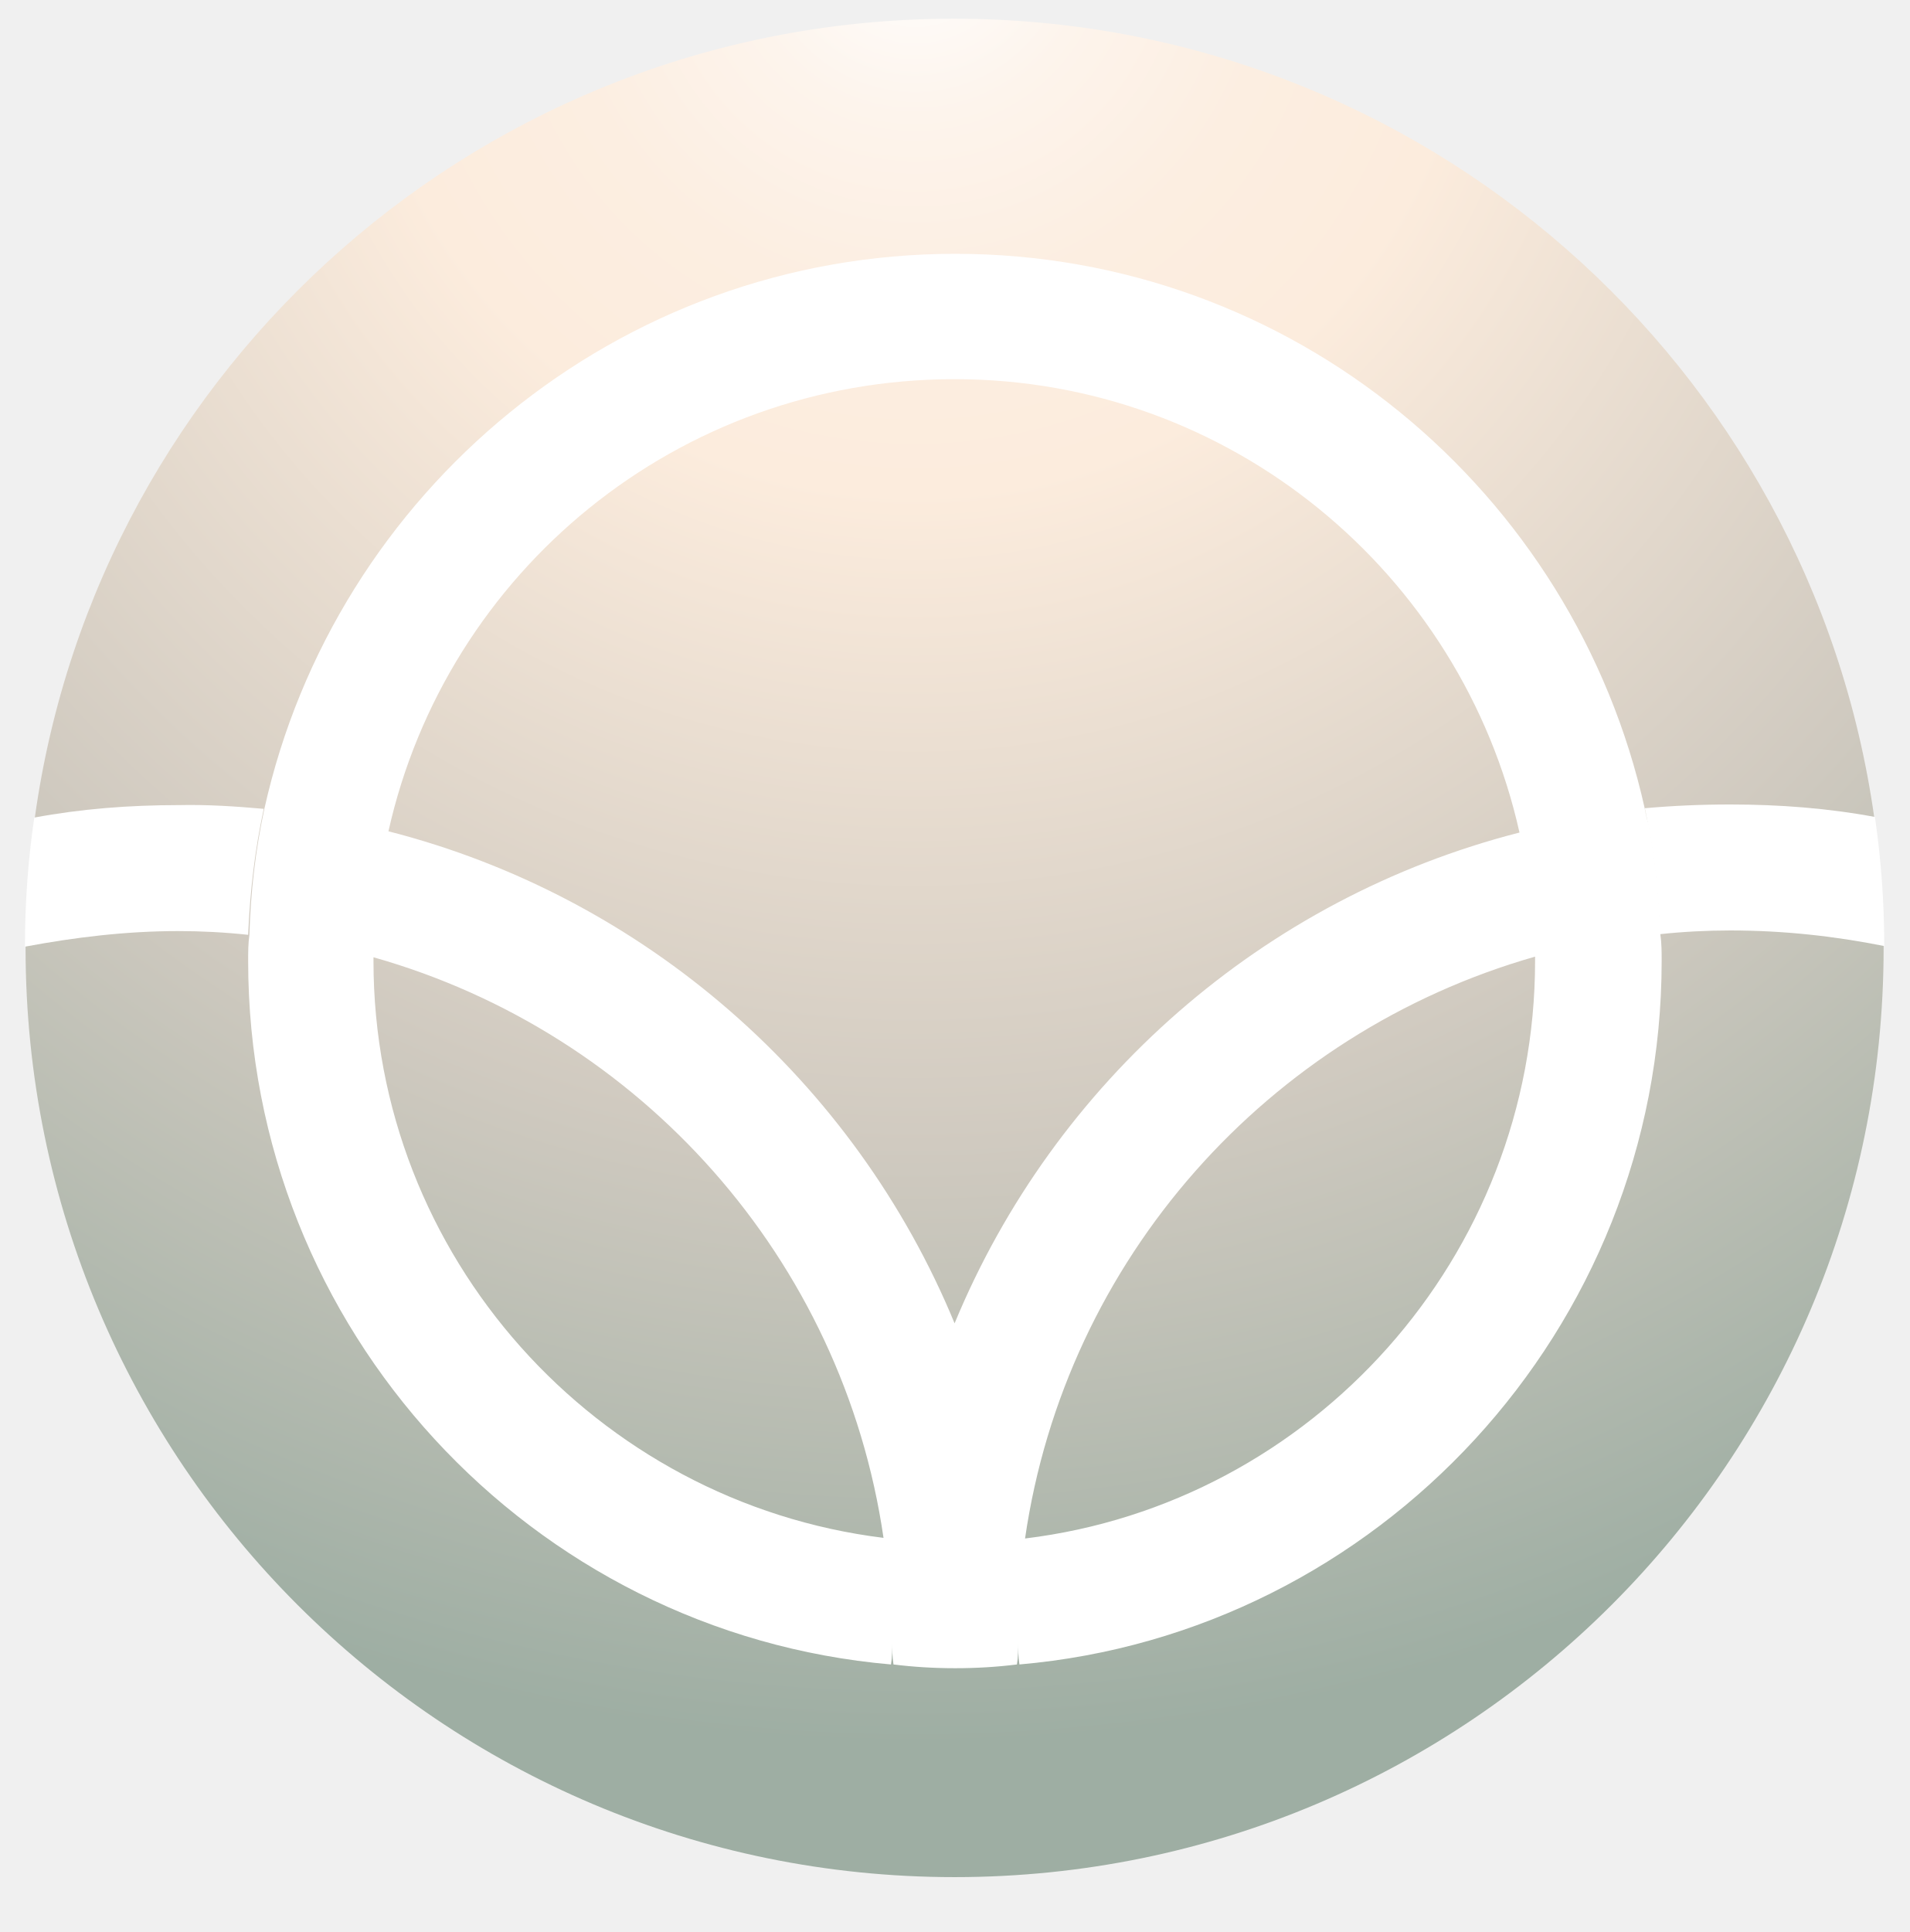
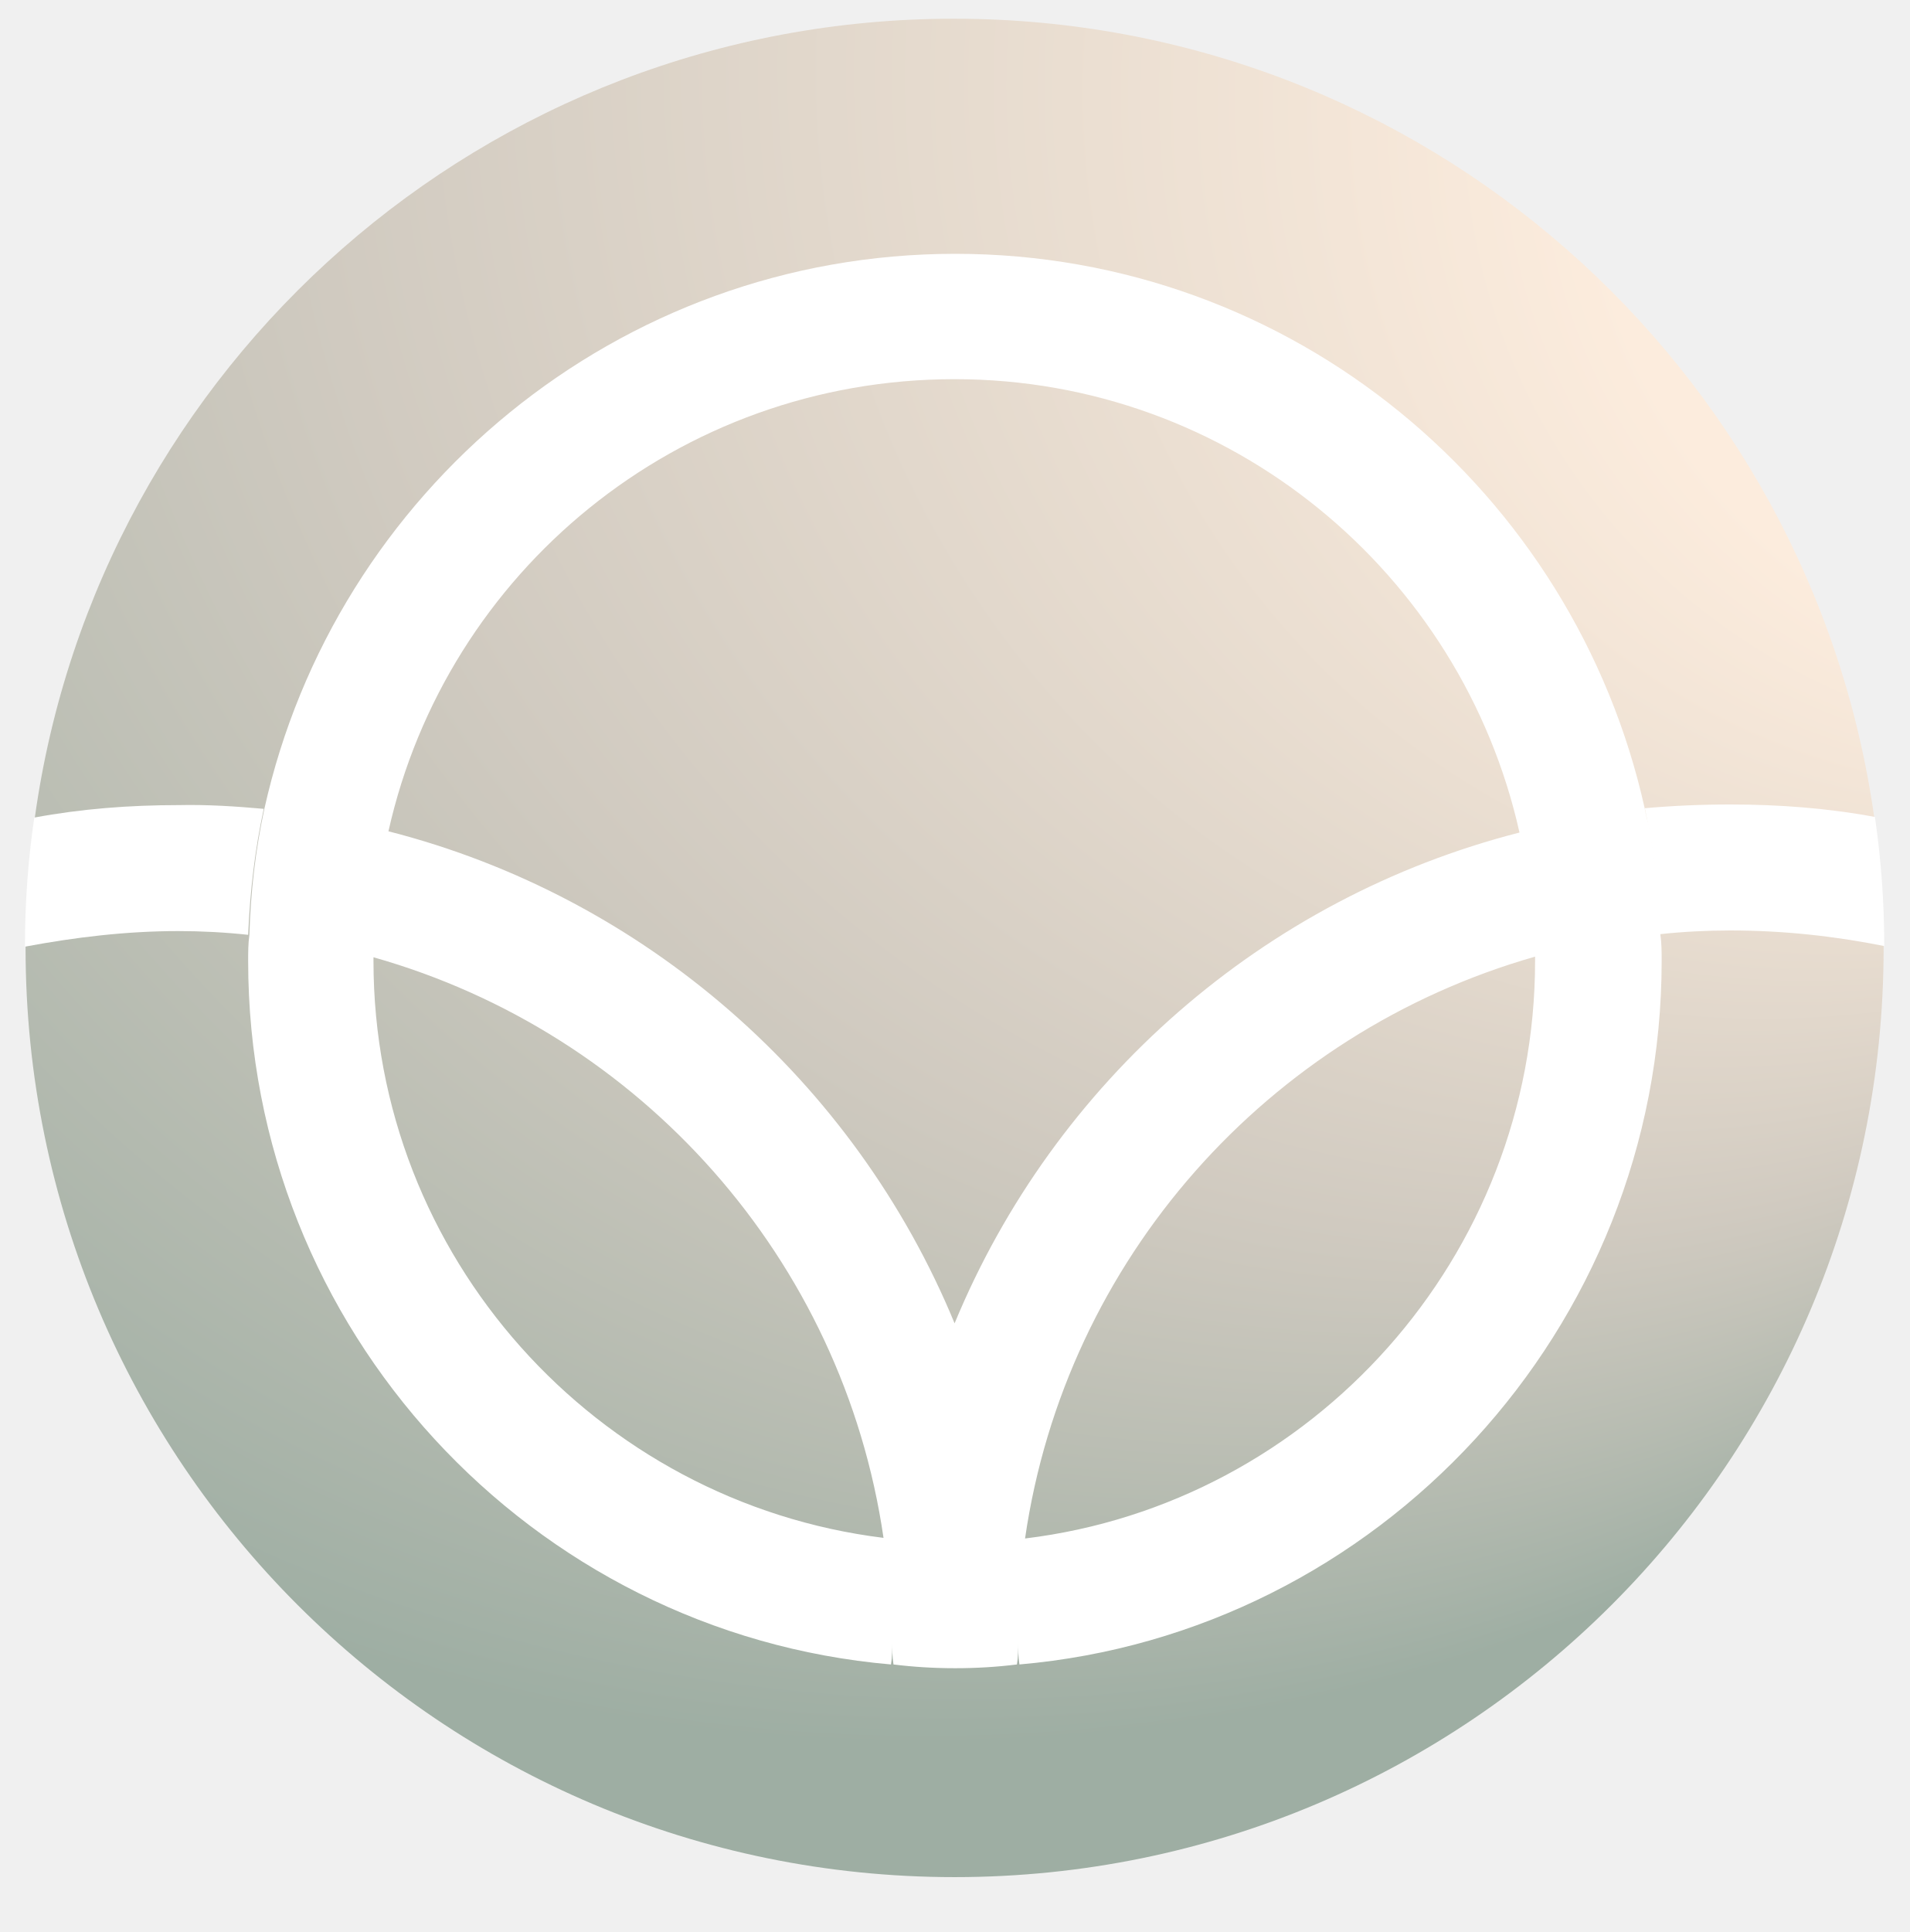
<svg xmlns="http://www.w3.org/2000/svg" version="1.1" id="Layer_1" x="0px" y="0px" viewBox="0 0 306.3 309.8" style="enable-background:new 0 0 306.3 309.8;" xml:space="preserve">
  <style type="text/css">
	.st0{fill:url(#SVGID_1_);}
	.st1{fill:#FFFFFF;}
</style>
-   <radialGradient id="SVGID_1_" cx="146.78" cy="-9.953" r="289.738" gradientUnits="userSpaceOnUse">
+   <radialGradient id="SVGID_1_" cx="146.78" cy="321.953" r="289.738" fx="433.036" fy="277.175" gradientTransform="matrix(1 0 0 -1 0 312)" gradientUnits="userSpaceOnUse">
    <stop offset="0" style="stop-color:#FFFFFF" />
    <stop offset="3.344761e-04" style="stop-color:#FFFFFF" />
    <stop offset="9.847832e-02" style="stop-color:#FDF4EC" />
    <stop offset="0.199" style="stop-color:#FCEEE1" />
    <stop offset="0.307" style="stop-color:#FCECDD" />
    <stop offset="0.668" style="stop-color:#D0CAC0" />
    <stop offset="1" style="stop-color:#9EAEA3" />
  </radialGradient>
-   <path class="st0" d="M302.1,151.8v0.2c0,82.3-66.7,149-149,149c-82.3,0-149-66.7-149-149v-0.3c0-7,0.5-14,1.5-20.7  C15.7,58.7,77.8,3,153,3c75.2,0,137.4,55.7,147.6,128.1C301.6,137.8,302.1,144.8,302.1,151.8z" />
-   <path class="st1" d="M264.3,132.1c-0.2-0.8-0.3-1.6-0.5-2.4h0C263.9,130.5,264.1,131.3,264.3,132.1z" />
+   <path class="st0" d="M302.1,151.8v0.2c0,82.3-66.7,149-149,149s-149-66.7-149-149v-0.3c0-7,0.5-14,1.5-20.7C15.7,58.7,77.8,3,153,3  s137.4,55.7,147.6,128.1C301.6,137.8,302.1,144.8,302.1,151.8z" />
+   <path class="st1" d="M264.3,132.1c-0.2-0.8-0.3-1.6-0.5-2.4l0,0C263.9,130.5,264.1,131.3,264.3,132.1z" />
  <path class="st1" d="M42.3,129.7c-1.4,6.5-2.2,13.1-2.5,20.2c-3.7-0.4-7.5-0.6-11.2-0.6c-8.4,0-16.6,1-24.6,2.5c0-7,0.5-14,1.5-20.7  c7.5-1.4,15.2-2,23.2-2C33.3,129,37.8,129.3,42.3,129.7z" />
  <path class="st1" d="M263.8,129.7L263.8,129.7c0.2,0.8,0.3,1.6,0.5,2.4C264.1,131.3,263.9,130.5,263.8,129.7z" />
  <path class="st1" d="M266.2,149.8c-0.2-6.2-0.8-12-1.9-17.8c-0.2-0.8-0.3-1.6-0.5-2.4c4.5-0.4,9-0.6,13.7-0.6c7.9,0,15.7,0.6,23.2,2  c1,6.8,1.5,13.7,1.5,20.7c-8-1.6-16.2-2.5-24.7-2.5C273.8,149.2,269.9,149.4,266.2,149.8z" />
-   <path class="st1" d="M263.8,129.7c-11.3-50.9-56.5-89-110.6-89c-54.1,0-99.5,38.2-110.8,89c-1.4,6.5-2.2,13.1-2.4,20.2  c-0.2,1.4-0.2,2.8-0.2,4.2c0,59.1,45.4,107.8,103.1,112.8c0.2-1.2,0.2-2.4,0.2-3.6c0,1.2,0,2.4,0.2,3.6c3.2,0.4,6.5,0.6,9.9,0.6  s6.7-0.2,9.9-0.6c0.2-1.2,0.2-2.4,0.2-3.6c0,1.2,0,2.4,0.2,3.6c57.5-5,103-53.7,103-112.8c0-1.4,0-2.8-0.2-4.2  c-0.2-6.2-0.8-12.1-1.9-17.8C264.1,131.3,263.9,130.5,263.8,129.7L263.8,129.7z M59.9,154.1v-0.6c42.8,12.1,75.3,48.4,81.8,93.1  C95.6,240.9,59.9,201.5,59.9,154.1z M153.1,212.2c-16-38.8-49.7-68.4-90.8-78.9c9.3-41.6,46.4-72.5,90.8-72.5  c44.2,0,81.3,31.1,90.6,72.7C202.6,144,169.1,173.5,153.1,212.2z M246.2,154.1c0,47.4-35.7,87-81.8,92.6c6.5-44.8,39-81.1,81.8-93.3  V154.1z" />
+   <path class="st1" d="M263.8,129.7c-11.3-50.9-56.5-89-110.6-89s-99.5,38.2-110.8,89c-1.4,6.5-2.2,13.1-2.4,20.2  c-0.2,1.4-0.2,2.8-0.2,4.2c0,59.1,45.4,107.8,103.1,112.8c0.2-1.2,0.2-2.4,0.2-3.6c0,1.2,0,2.4,0.2,3.6c3.2,0.4,6.5,0.6,9.9,0.6  s6.7-0.2,9.9-0.6c0.2-1.2,0.2-2.4,0.2-3.6c0,1.2,0,2.4,0.2,3.6c57.5-5,103-53.7,103-112.8c0-1.4,0-2.8-0.2-4.2  c-0.2-6.2-0.8-12.1-1.9-17.8C264.1,131.3,263.9,130.5,263.8,129.7L263.8,129.7z M59.9,154.1v-0.6c42.8,12.1,75.3,48.4,81.8,93.1  C95.6,240.9,59.9,201.5,59.9,154.1z M153.1,212.2c-16-38.8-49.7-68.4-90.8-78.9c9.3-41.6,46.4-72.5,90.8-72.5  c44.2,0,81.3,31.1,90.6,72.7C202.6,144,169.1,173.5,153.1,212.2z M246.2,154.1c0,47.4-35.7,87-81.8,92.6c6.5-44.8,39-81.1,81.8-93.3  V154.1z" />
</svg>
